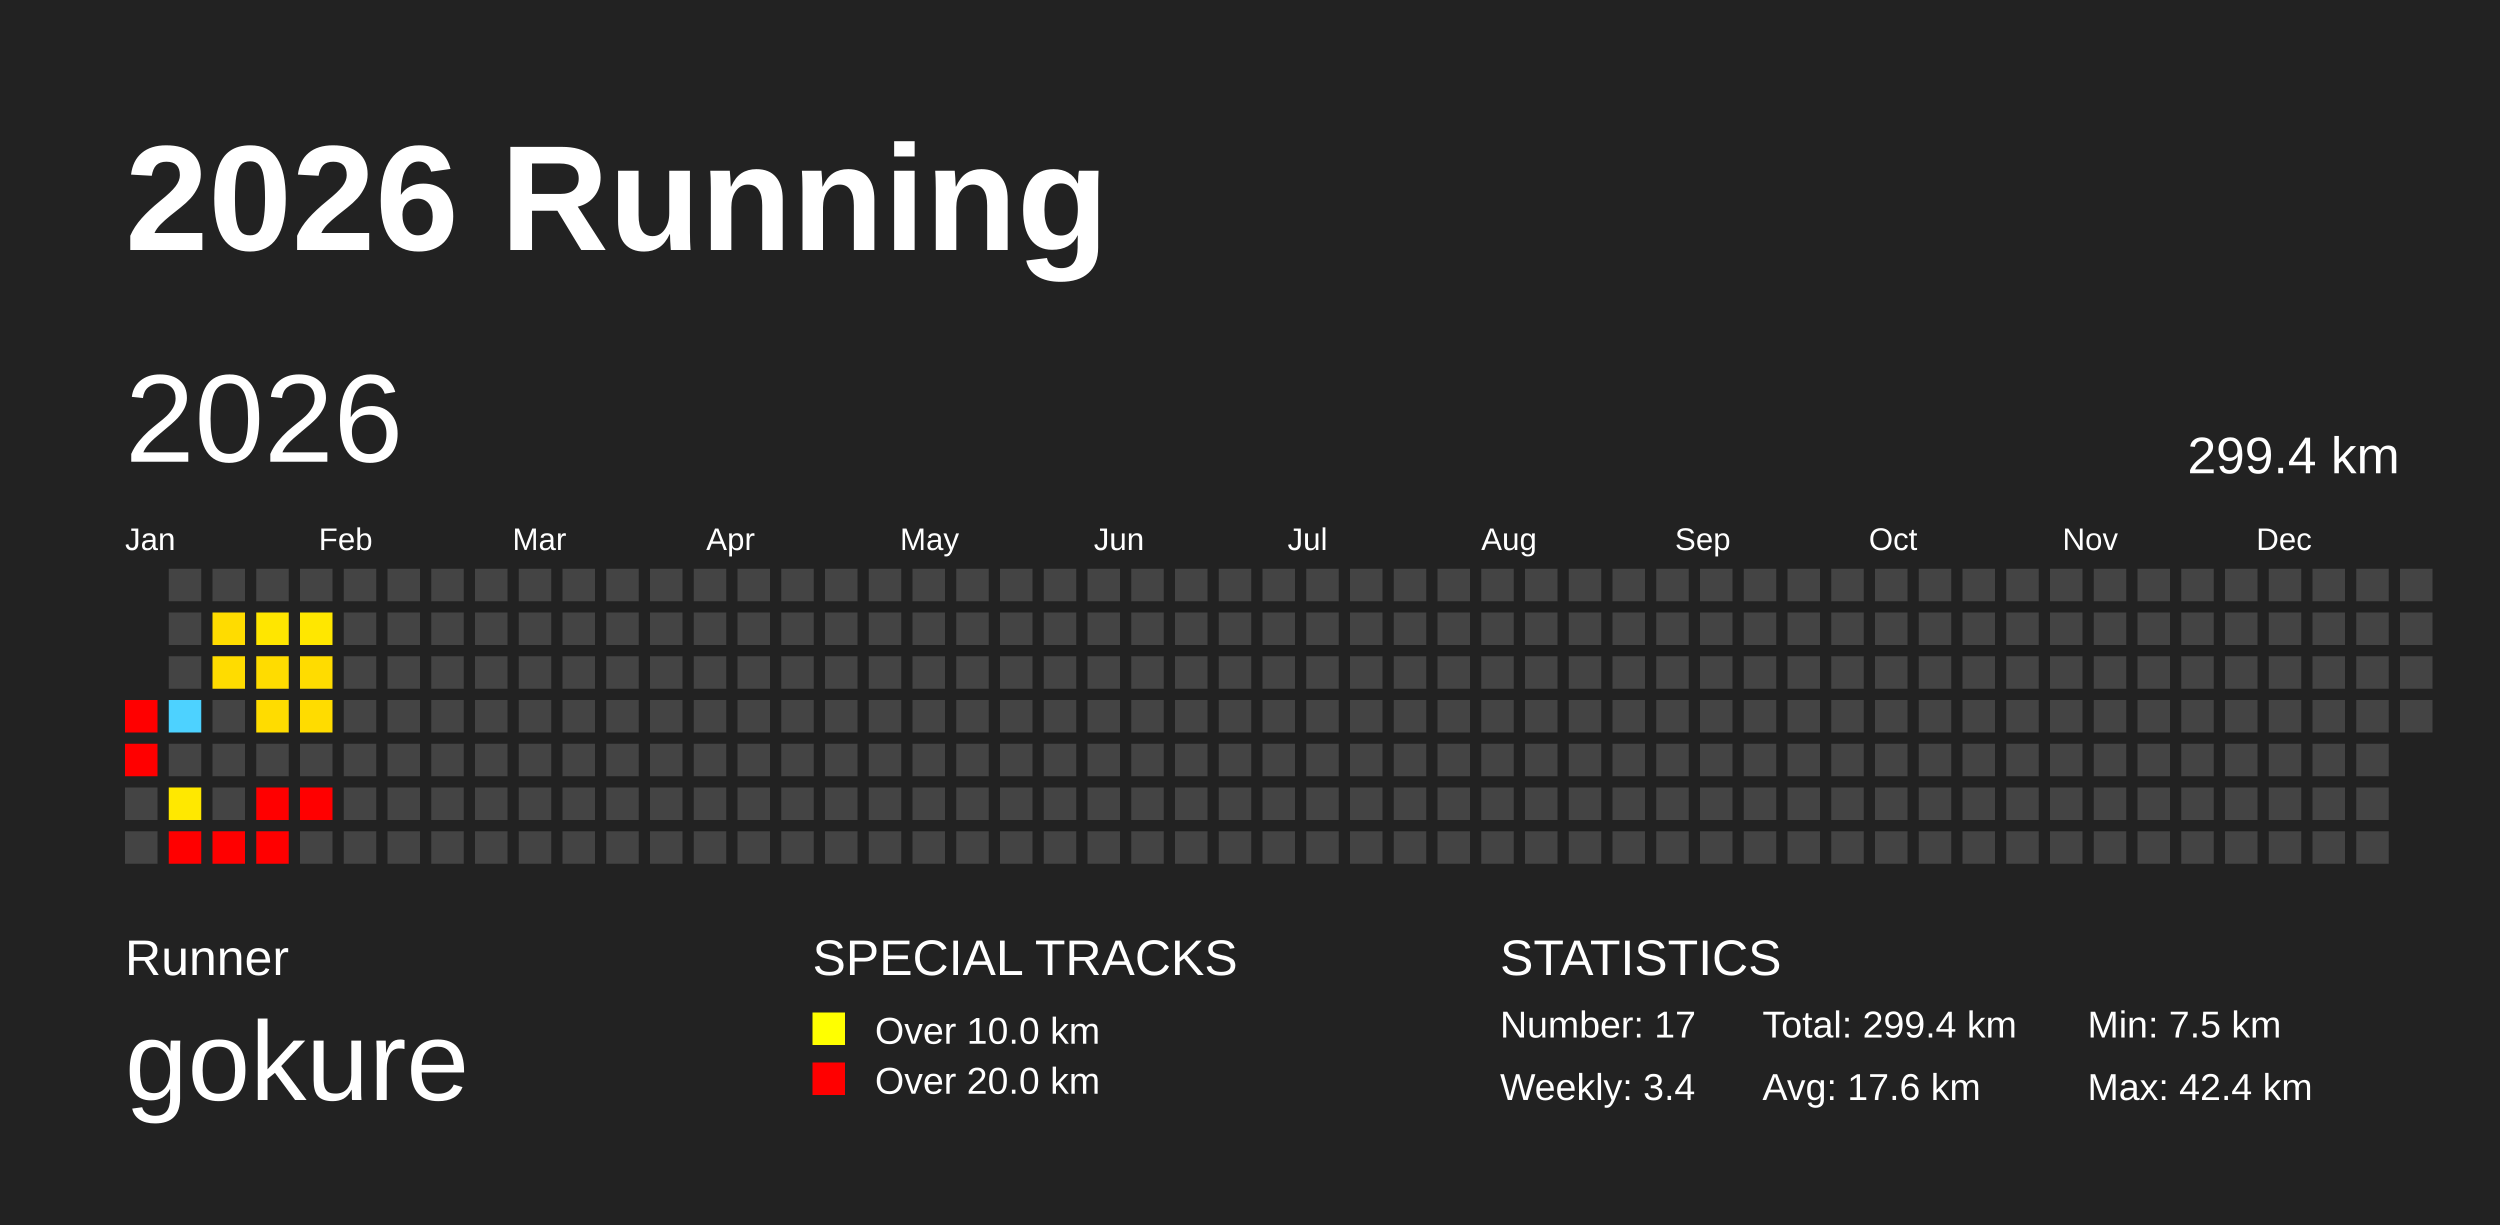
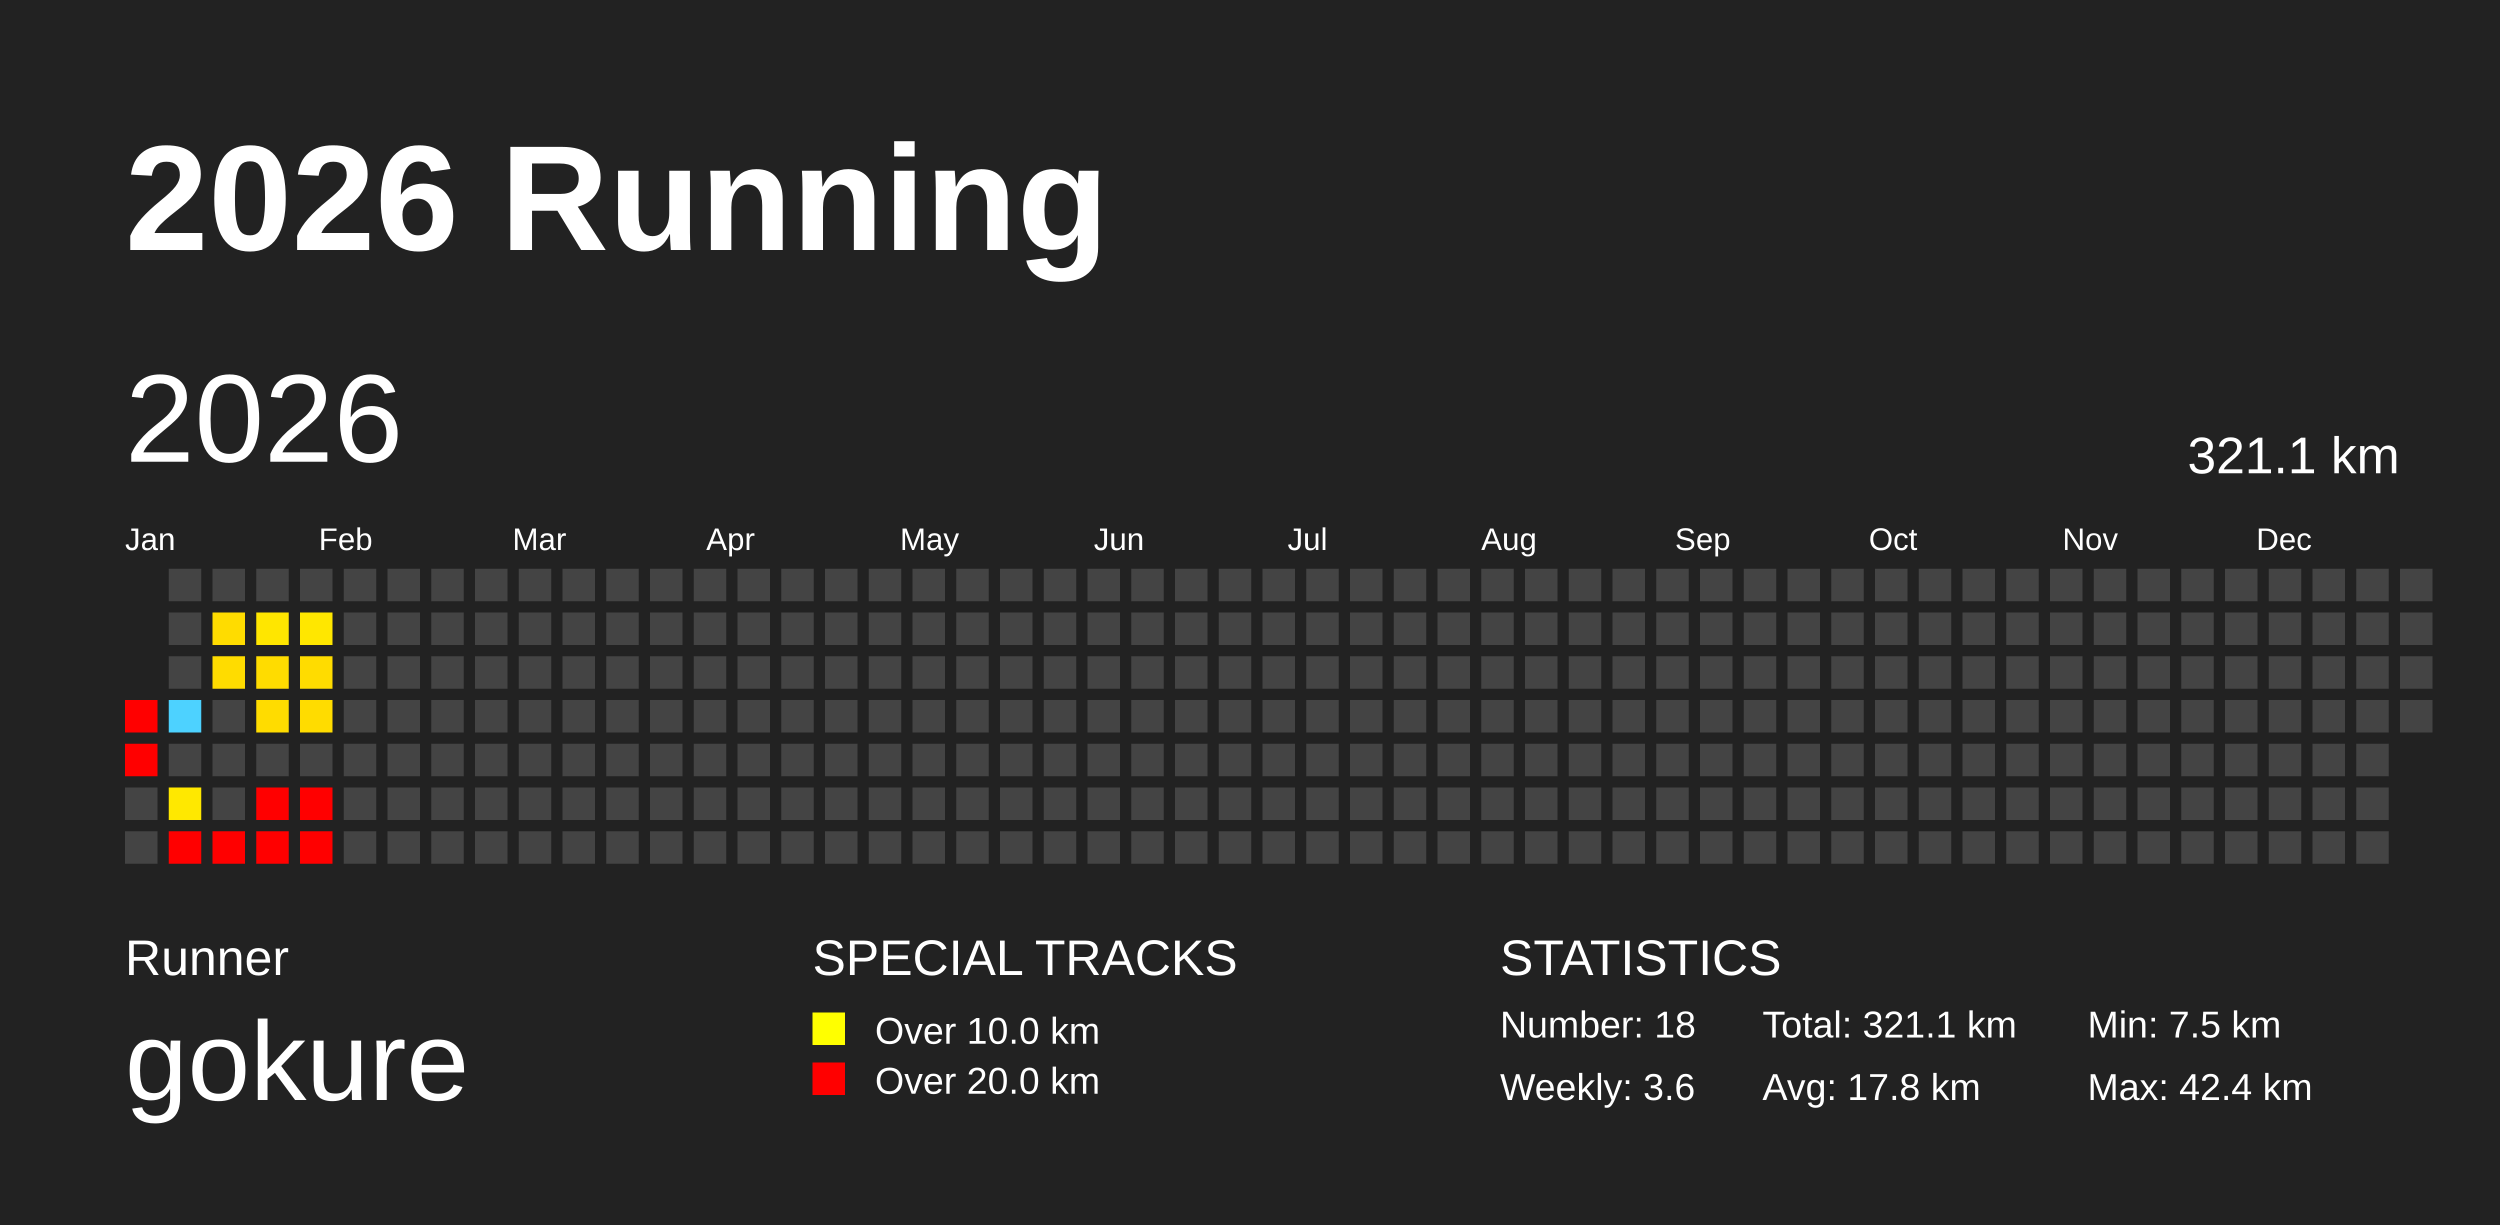
<svg xmlns="http://www.w3.org/2000/svg" baseProfile="full" height="98mm" version="1.1" viewBox="0,0,200,98" width="200mm">
  <defs />
  <rect fill="#222222" height="98" width="200" x="0" y="0" />
  <text fill="#FFFFFF" style="font-size:12px; font-family:Arial; font-weight:bold;" x="10" y="20">2026 Running</text>
  <text fill="#FFFFFF" style="font-size:4px; font-family:Arial" x="10" y="78">Runner</text>
  <text fill="#FFFFFF" style="font-size:9px; font-family:Arial" x="10" y="88">gokure</text>
  <text fill="#FFFFFF" style="font-size:4px; font-family:Arial" x="65" y="78">SPECIAL TRACKS</text>
  <rect fill="yellow" height="2.6" width="2.6" x="65" y="81" />
  <text fill="#FFFFFF" style="font-size:3px; font-family:Arial" x="70" y="83.5">Over 10.0 km</text>
  <rect fill="red" height="2.6" width="2.6" x="65" y="85" />
  <text fill="#FFFFFF" style="font-size:3px; font-family:Arial" x="70" y="87.5">Over 20.0 km</text>
  <text fill="#FFFFFF" style="font-size:4px; font-family:Arial" x="120" y="78">STATISTICS</text>
-   <text fill="#FFFFFF" style="font-size:3px; font-family:Arial" x="120" y="83">Number: 17</text>
-   <text fill="#FFFFFF" style="font-size:3px; font-family:Arial" x="120" y="88">Weekly: 3.4</text>
-   <text fill="#FFFFFF" style="font-size:3px; font-family:Arial" x="141" y="83">Total: 299.4 km</text>
-   <text fill="#FFFFFF" style="font-size:3px; font-family:Arial" x="141" y="88">Avg: 17.6 km</text>
+   <text fill="#FFFFFF" style="font-size:3px; font-family:Arial" x="120" y="83">Number: 18</text>
+   <text fill="#FFFFFF" style="font-size:3px; font-family:Arial" x="120" y="88">Weekly: 3.6</text>
+   <text fill="#FFFFFF" style="font-size:3px; font-family:Arial" x="141" y="83">Total: 321.1 km</text>
+   <text fill="#FFFFFF" style="font-size:3px; font-family:Arial" x="141" y="88">Avg: 17.8 km</text>
  <text fill="#FFFFFF" style="font-size:3px; font-family:Arial" x="167" y="83">Min: 7.5 km</text>
  <text fill="#FFFFFF" style="font-size:3px; font-family:Arial" x="167" y="88">Max: 42.4 km</text>
  <text dominant-baseline="hanging" fill="#FFFFFF" style="font-size:10.0px; font-family:Arial;" x="10" y="30">2026</text>
-   <text dominant-baseline="hanging" fill="#FFFFFF" style="font-size:4.125px; font-family:Arial;" x="175" y="35">299.4 km</text>
+   <text dominant-baseline="hanging" fill="#FFFFFF" style="font-size:4.125px; font-family:Arial;" x="175" y="35">321.1 km</text>
  <text fill="#FFFFFF" style="font-size:2.5px; font-family:Arial" x="10.0" y="44">Jan</text>
  <text fill="#FFFFFF" style="font-size:2.5px; font-family:Arial" x="25.5" y="44">Feb</text>
  <text fill="#FFFFFF" style="font-size:2.5px; font-family:Arial" x="41.0" y="44">Mar</text>
  <text fill="#FFFFFF" style="font-size:2.5px; font-family:Arial" x="56.5" y="44">Apr</text>
  <text fill="#FFFFFF" style="font-size:2.5px; font-family:Arial" x="72.0" y="44">May</text>
  <text fill="#FFFFFF" style="font-size:2.5px; font-family:Arial" x="87.5" y="44">Jun</text>
  <text fill="#FFFFFF" style="font-size:2.5px; font-family:Arial" x="103.0" y="44">Jul</text>
  <text fill="#FFFFFF" style="font-size:2.5px; font-family:Arial" x="118.5" y="44">Aug</text>
  <text fill="#FFFFFF" style="font-size:2.5px; font-family:Arial" x="134.0" y="44">Sep</text>
  <text fill="#FFFFFF" style="font-size:2.5px; font-family:Arial" x="149.5" y="44">Oct</text>
  <text fill="#FFFFFF" style="font-size:2.5px; font-family:Arial" x="165.0" y="44">Nov</text>
  <text fill="#FFFFFF" style="font-size:2.5px; font-family:Arial" x="180.5" y="44">Dec</text>
  <rect fill="red" height="2.6" width="2.6" x="10.0" y="56.0" />
  <rect fill="red" height="2.6" width="2.6" x="10.0" y="59.5" />
  <rect fill="#444444" height="2.6" width="2.6" x="10.0" y="63.0" />
  <rect fill="#444444" height="2.6" width="2.6" x="10.0" y="66.5" />
  <rect fill="#444444" height="2.6" width="2.6" x="13.5" y="45.5" />
  <rect fill="#444444" height="2.6" width="2.6" x="13.5" y="49.0" />
  <rect fill="#444444" height="2.6" width="2.6" x="13.5" y="52.5" />
  <rect fill="#4dd2ff" height="2.6" width="2.6" x="13.5" y="56.0" />
  <rect fill="#444444" height="2.6" width="2.6" x="13.5" y="59.5" />
  <rect fill="#ffe800" height="2.6" width="2.6" x="13.5" y="63.0" />
  <rect fill="red" height="2.6" width="2.6" x="13.5" y="66.5" />
  <rect fill="#444444" height="2.6" width="2.6" x="17.0" y="45.5" />
  <rect fill="#ffdc00" height="2.6" width="2.6" x="17.0" y="49.0" />
  <rect fill="#ffdc00" height="2.6" width="2.6" x="17.0" y="52.5" />
  <rect fill="#444444" height="2.6" width="2.6" x="17.0" y="56.0" />
  <rect fill="#444444" height="2.6" width="2.6" x="17.0" y="59.5" />
  <rect fill="#444444" height="2.6" width="2.6" x="17.0" y="63.0" />
  <rect fill="red" height="2.6" width="2.6" x="17.0" y="66.5" />
  <rect fill="#444444" height="2.6" width="2.6" x="20.5" y="45.5" />
  <rect fill="#ffe600" height="2.6" width="2.6" x="20.5" y="49.0" />
  <rect fill="#ffdc00" height="2.6" width="2.6" x="20.5" y="52.5" />
  <rect fill="#ffdc00" height="2.6" width="2.6" x="20.5" y="56.0" />
  <rect fill="#444444" height="2.6" width="2.6" x="20.5" y="59.5" />
  <rect fill="red" height="2.6" width="2.6" x="20.5" y="63.0" />
  <rect fill="red" height="2.6" width="2.6" x="20.5" y="66.5" />
  <rect fill="#444444" height="2.6" width="2.6" x="24.0" y="45.5" />
  <rect fill="#ffe700" height="2.6" width="2.6" x="24.0" y="49.0" />
  <rect fill="#ffdc00" height="2.6" width="2.6" x="24.0" y="52.5" />
  <rect fill="#ffdc00" height="2.6" width="2.6" x="24.0" y="56.0" />
  <rect fill="#444444" height="2.6" width="2.6" x="24.0" y="59.5" />
  <rect fill="red" height="2.6" width="2.6" x="24.0" y="63.0" />
-   <rect fill="#444444" height="2.6" width="2.6" x="24.0" y="66.5" />
+   <rect fill="red" height="2.6" width="2.6" x="24.0" y="66.5" />
  <rect fill="#444444" height="2.6" width="2.6" x="27.5" y="45.5" />
  <rect fill="#444444" height="2.6" width="2.6" x="27.5" y="49.0" />
  <rect fill="#444444" height="2.6" width="2.6" x="27.5" y="52.5" />
  <rect fill="#444444" height="2.6" width="2.6" x="27.5" y="56.0" />
  <rect fill="#444444" height="2.6" width="2.6" x="27.5" y="59.5" />
  <rect fill="#444444" height="2.6" width="2.6" x="27.5" y="63.0" />
  <rect fill="#444444" height="2.6" width="2.6" x="27.5" y="66.5" />
  <rect fill="#444444" height="2.6" width="2.6" x="31.0" y="45.5" />
  <rect fill="#444444" height="2.6" width="2.6" x="31.0" y="49.0" />
  <rect fill="#444444" height="2.6" width="2.6" x="31.0" y="52.5" />
  <rect fill="#444444" height="2.6" width="2.6" x="31.0" y="56.0" />
  <rect fill="#444444" height="2.6" width="2.6" x="31.0" y="59.5" />
  <rect fill="#444444" height="2.6" width="2.6" x="31.0" y="63.0" />
  <rect fill="#444444" height="2.6" width="2.6" x="31.0" y="66.5" />
  <rect fill="#444444" height="2.6" width="2.6" x="34.5" y="45.5" />
  <rect fill="#444444" height="2.6" width="2.6" x="34.5" y="49.0" />
  <rect fill="#444444" height="2.6" width="2.6" x="34.5" y="52.5" />
  <rect fill="#444444" height="2.6" width="2.6" x="34.5" y="56.0" />
  <rect fill="#444444" height="2.6" width="2.6" x="34.5" y="59.5" />
  <rect fill="#444444" height="2.6" width="2.6" x="34.5" y="63.0" />
  <rect fill="#444444" height="2.6" width="2.6" x="34.5" y="66.5" />
  <rect fill="#444444" height="2.6" width="2.6" x="38.0" y="45.5" />
  <rect fill="#444444" height="2.6" width="2.6" x="38.0" y="49.0" />
  <rect fill="#444444" height="2.6" width="2.6" x="38.0" y="52.5" />
  <rect fill="#444444" height="2.6" width="2.6" x="38.0" y="56.0" />
  <rect fill="#444444" height="2.6" width="2.6" x="38.0" y="59.5" />
  <rect fill="#444444" height="2.6" width="2.6" x="38.0" y="63.0" />
  <rect fill="#444444" height="2.6" width="2.6" x="38.0" y="66.5" />
  <rect fill="#444444" height="2.6" width="2.6" x="41.5" y="45.5" />
  <rect fill="#444444" height="2.6" width="2.6" x="41.5" y="49.0" />
  <rect fill="#444444" height="2.6" width="2.6" x="41.5" y="52.5" />
  <rect fill="#444444" height="2.6" width="2.6" x="41.5" y="56.0" />
  <rect fill="#444444" height="2.6" width="2.6" x="41.5" y="59.5" />
  <rect fill="#444444" height="2.6" width="2.6" x="41.5" y="63.0" />
  <rect fill="#444444" height="2.6" width="2.6" x="41.5" y="66.5" />
  <rect fill="#444444" height="2.6" width="2.6" x="45.0" y="45.5" />
  <rect fill="#444444" height="2.6" width="2.6" x="45.0" y="49.0" />
  <rect fill="#444444" height="2.6" width="2.6" x="45.0" y="52.5" />
  <rect fill="#444444" height="2.6" width="2.6" x="45.0" y="56.0" />
  <rect fill="#444444" height="2.6" width="2.6" x="45.0" y="59.5" />
  <rect fill="#444444" height="2.6" width="2.6" x="45.0" y="63.0" />
  <rect fill="#444444" height="2.6" width="2.6" x="45.0" y="66.5" />
  <rect fill="#444444" height="2.6" width="2.6" x="48.5" y="45.5" />
  <rect fill="#444444" height="2.6" width="2.6" x="48.5" y="49.0" />
  <rect fill="#444444" height="2.6" width="2.6" x="48.5" y="52.5" />
  <rect fill="#444444" height="2.6" width="2.6" x="48.5" y="56.0" />
  <rect fill="#444444" height="2.6" width="2.6" x="48.5" y="59.5" />
  <rect fill="#444444" height="2.6" width="2.6" x="48.5" y="63.0" />
  <rect fill="#444444" height="2.6" width="2.6" x="48.5" y="66.5" />
  <rect fill="#444444" height="2.6" width="2.6" x="52.0" y="45.5" />
  <rect fill="#444444" height="2.6" width="2.6" x="52.0" y="49.0" />
  <rect fill="#444444" height="2.6" width="2.6" x="52.0" y="52.5" />
  <rect fill="#444444" height="2.6" width="2.6" x="52.0" y="56.0" />
  <rect fill="#444444" height="2.6" width="2.6" x="52.0" y="59.5" />
  <rect fill="#444444" height="2.6" width="2.6" x="52.0" y="63.0" />
  <rect fill="#444444" height="2.6" width="2.6" x="52.0" y="66.5" />
  <rect fill="#444444" height="2.6" width="2.6" x="55.5" y="45.5" />
  <rect fill="#444444" height="2.6" width="2.6" x="55.5" y="49.0" />
  <rect fill="#444444" height="2.6" width="2.6" x="55.5" y="52.5" />
  <rect fill="#444444" height="2.6" width="2.6" x="55.5" y="56.0" />
  <rect fill="#444444" height="2.6" width="2.6" x="55.5" y="59.5" />
  <rect fill="#444444" height="2.6" width="2.6" x="55.5" y="63.0" />
  <rect fill="#444444" height="2.6" width="2.6" x="55.5" y="66.5" />
  <rect fill="#444444" height="2.6" width="2.6" x="59.0" y="45.5" />
  <rect fill="#444444" height="2.6" width="2.6" x="59.0" y="49.0" />
  <rect fill="#444444" height="2.6" width="2.6" x="59.0" y="52.5" />
  <rect fill="#444444" height="2.6" width="2.6" x="59.0" y="56.0" />
  <rect fill="#444444" height="2.6" width="2.6" x="59.0" y="59.5" />
  <rect fill="#444444" height="2.6" width="2.6" x="59.0" y="63.0" />
  <rect fill="#444444" height="2.6" width="2.6" x="59.0" y="66.5" />
  <rect fill="#444444" height="2.6" width="2.6" x="62.5" y="45.5" />
  <rect fill="#444444" height="2.6" width="2.6" x="62.5" y="49.0" />
  <rect fill="#444444" height="2.6" width="2.6" x="62.5" y="52.5" />
  <rect fill="#444444" height="2.6" width="2.6" x="62.5" y="56.0" />
  <rect fill="#444444" height="2.6" width="2.6" x="62.5" y="59.5" />
  <rect fill="#444444" height="2.6" width="2.6" x="62.5" y="63.0" />
  <rect fill="#444444" height="2.6" width="2.6" x="62.5" y="66.5" />
  <rect fill="#444444" height="2.6" width="2.6" x="66.0" y="45.5" />
  <rect fill="#444444" height="2.6" width="2.6" x="66.0" y="49.0" />
  <rect fill="#444444" height="2.6" width="2.6" x="66.0" y="52.5" />
  <rect fill="#444444" height="2.6" width="2.6" x="66.0" y="56.0" />
  <rect fill="#444444" height="2.6" width="2.6" x="66.0" y="59.5" />
  <rect fill="#444444" height="2.6" width="2.6" x="66.0" y="63.0" />
  <rect fill="#444444" height="2.6" width="2.6" x="66.0" y="66.5" />
  <rect fill="#444444" height="2.6" width="2.6" x="69.5" y="45.5" />
  <rect fill="#444444" height="2.6" width="2.6" x="69.5" y="49.0" />
  <rect fill="#444444" height="2.6" width="2.6" x="69.5" y="52.5" />
  <rect fill="#444444" height="2.6" width="2.6" x="69.5" y="56.0" />
  <rect fill="#444444" height="2.6" width="2.6" x="69.5" y="59.5" />
  <rect fill="#444444" height="2.6" width="2.6" x="69.5" y="63.0" />
  <rect fill="#444444" height="2.6" width="2.6" x="69.5" y="66.5" />
  <rect fill="#444444" height="2.6" width="2.6" x="73.0" y="45.5" />
  <rect fill="#444444" height="2.6" width="2.6" x="73.0" y="49.0" />
  <rect fill="#444444" height="2.6" width="2.6" x="73.0" y="52.5" />
  <rect fill="#444444" height="2.6" width="2.6" x="73.0" y="56.0" />
  <rect fill="#444444" height="2.6" width="2.6" x="73.0" y="59.5" />
  <rect fill="#444444" height="2.6" width="2.6" x="73.0" y="63.0" />
  <rect fill="#444444" height="2.6" width="2.6" x="73.0" y="66.5" />
  <rect fill="#444444" height="2.6" width="2.6" x="76.5" y="45.5" />
  <rect fill="#444444" height="2.6" width="2.6" x="76.5" y="49.0" />
  <rect fill="#444444" height="2.6" width="2.6" x="76.5" y="52.5" />
  <rect fill="#444444" height="2.6" width="2.6" x="76.5" y="56.0" />
  <rect fill="#444444" height="2.6" width="2.6" x="76.5" y="59.5" />
  <rect fill="#444444" height="2.6" width="2.6" x="76.5" y="63.0" />
  <rect fill="#444444" height="2.6" width="2.6" x="76.5" y="66.5" />
  <rect fill="#444444" height="2.6" width="2.6" x="80.0" y="45.5" />
  <rect fill="#444444" height="2.6" width="2.6" x="80.0" y="49.0" />
  <rect fill="#444444" height="2.6" width="2.6" x="80.0" y="52.5" />
  <rect fill="#444444" height="2.6" width="2.6" x="80.0" y="56.0" />
  <rect fill="#444444" height="2.6" width="2.6" x="80.0" y="59.5" />
  <rect fill="#444444" height="2.6" width="2.6" x="80.0" y="63.0" />
  <rect fill="#444444" height="2.6" width="2.6" x="80.0" y="66.5" />
  <rect fill="#444444" height="2.6" width="2.6" x="83.5" y="45.5" />
  <rect fill="#444444" height="2.6" width="2.6" x="83.5" y="49.0" />
  <rect fill="#444444" height="2.6" width="2.6" x="83.5" y="52.5" />
  <rect fill="#444444" height="2.6" width="2.6" x="83.5" y="56.0" />
  <rect fill="#444444" height="2.6" width="2.6" x="83.5" y="59.5" />
  <rect fill="#444444" height="2.6" width="2.6" x="83.5" y="63.0" />
  <rect fill="#444444" height="2.6" width="2.6" x="83.5" y="66.5" />
  <rect fill="#444444" height="2.6" width="2.6" x="87.0" y="45.5" />
  <rect fill="#444444" height="2.6" width="2.6" x="87.0" y="49.0" />
  <rect fill="#444444" height="2.6" width="2.6" x="87.0" y="52.5" />
  <rect fill="#444444" height="2.6" width="2.6" x="87.0" y="56.0" />
  <rect fill="#444444" height="2.6" width="2.6" x="87.0" y="59.5" />
  <rect fill="#444444" height="2.6" width="2.6" x="87.0" y="63.0" />
  <rect fill="#444444" height="2.6" width="2.6" x="87.0" y="66.5" />
  <rect fill="#444444" height="2.6" width="2.6" x="90.5" y="45.5" />
  <rect fill="#444444" height="2.6" width="2.6" x="90.5" y="49.0" />
  <rect fill="#444444" height="2.6" width="2.6" x="90.5" y="52.5" />
  <rect fill="#444444" height="2.6" width="2.6" x="90.5" y="56.0" />
  <rect fill="#444444" height="2.6" width="2.6" x="90.5" y="59.5" />
  <rect fill="#444444" height="2.6" width="2.6" x="90.5" y="63.0" />
  <rect fill="#444444" height="2.6" width="2.6" x="90.5" y="66.5" />
  <rect fill="#444444" height="2.6" width="2.6" x="94.0" y="45.5" />
  <rect fill="#444444" height="2.6" width="2.6" x="94.0" y="49.0" />
  <rect fill="#444444" height="2.6" width="2.6" x="94.0" y="52.5" />
  <rect fill="#444444" height="2.6" width="2.6" x="94.0" y="56.0" />
  <rect fill="#444444" height="2.6" width="2.6" x="94.0" y="59.5" />
  <rect fill="#444444" height="2.6" width="2.6" x="94.0" y="63.0" />
  <rect fill="#444444" height="2.6" width="2.6" x="94.0" y="66.5" />
  <rect fill="#444444" height="2.6" width="2.6" x="97.5" y="45.5" />
  <rect fill="#444444" height="2.6" width="2.6" x="97.5" y="49.0" />
  <rect fill="#444444" height="2.6" width="2.6" x="97.5" y="52.5" />
  <rect fill="#444444" height="2.6" width="2.6" x="97.5" y="56.0" />
  <rect fill="#444444" height="2.6" width="2.6" x="97.5" y="59.5" />
  <rect fill="#444444" height="2.6" width="2.6" x="97.5" y="63.0" />
  <rect fill="#444444" height="2.6" width="2.6" x="97.5" y="66.5" />
  <rect fill="#444444" height="2.6" width="2.6" x="101.0" y="45.5" />
  <rect fill="#444444" height="2.6" width="2.6" x="101.0" y="49.0" />
  <rect fill="#444444" height="2.6" width="2.6" x="101.0" y="52.5" />
  <rect fill="#444444" height="2.6" width="2.6" x="101.0" y="56.0" />
  <rect fill="#444444" height="2.6" width="2.6" x="101.0" y="59.5" />
  <rect fill="#444444" height="2.6" width="2.6" x="101.0" y="63.0" />
  <rect fill="#444444" height="2.6" width="2.6" x="101.0" y="66.5" />
  <rect fill="#444444" height="2.6" width="2.6" x="104.5" y="45.5" />
  <rect fill="#444444" height="2.6" width="2.6" x="104.5" y="49.0" />
  <rect fill="#444444" height="2.6" width="2.6" x="104.5" y="52.5" />
  <rect fill="#444444" height="2.6" width="2.6" x="104.5" y="56.0" />
  <rect fill="#444444" height="2.6" width="2.6" x="104.5" y="59.5" />
  <rect fill="#444444" height="2.6" width="2.6" x="104.5" y="63.0" />
  <rect fill="#444444" height="2.6" width="2.6" x="104.5" y="66.5" />
  <rect fill="#444444" height="2.6" width="2.6" x="108.0" y="45.5" />
  <rect fill="#444444" height="2.6" width="2.6" x="108.0" y="49.0" />
  <rect fill="#444444" height="2.6" width="2.6" x="108.0" y="52.5" />
  <rect fill="#444444" height="2.6" width="2.6" x="108.0" y="56.0" />
  <rect fill="#444444" height="2.6" width="2.6" x="108.0" y="59.5" />
  <rect fill="#444444" height="2.6" width="2.6" x="108.0" y="63.0" />
  <rect fill="#444444" height="2.6" width="2.6" x="108.0" y="66.5" />
  <rect fill="#444444" height="2.6" width="2.6" x="111.5" y="45.5" />
  <rect fill="#444444" height="2.6" width="2.6" x="111.5" y="49.0" />
  <rect fill="#444444" height="2.6" width="2.6" x="111.5" y="52.5" />
  <rect fill="#444444" height="2.6" width="2.6" x="111.5" y="56.0" />
  <rect fill="#444444" height="2.6" width="2.6" x="111.5" y="59.5" />
  <rect fill="#444444" height="2.6" width="2.6" x="111.5" y="63.0" />
  <rect fill="#444444" height="2.6" width="2.6" x="111.5" y="66.5" />
  <rect fill="#444444" height="2.6" width="2.6" x="115.0" y="45.5" />
  <rect fill="#444444" height="2.6" width="2.6" x="115.0" y="49.0" />
  <rect fill="#444444" height="2.6" width="2.6" x="115.0" y="52.5" />
  <rect fill="#444444" height="2.6" width="2.6" x="115.0" y="56.0" />
  <rect fill="#444444" height="2.6" width="2.6" x="115.0" y="59.5" />
  <rect fill="#444444" height="2.6" width="2.6" x="115.0" y="63.0" />
  <rect fill="#444444" height="2.6" width="2.6" x="115.0" y="66.5" />
  <rect fill="#444444" height="2.6" width="2.6" x="118.5" y="45.5" />
  <rect fill="#444444" height="2.6" width="2.6" x="118.5" y="49.0" />
  <rect fill="#444444" height="2.6" width="2.6" x="118.5" y="52.5" />
  <rect fill="#444444" height="2.6" width="2.6" x="118.5" y="56.0" />
  <rect fill="#444444" height="2.6" width="2.6" x="118.5" y="59.5" />
  <rect fill="#444444" height="2.6" width="2.6" x="118.5" y="63.0" />
  <rect fill="#444444" height="2.6" width="2.6" x="118.5" y="66.5" />
  <rect fill="#444444" height="2.6" width="2.6" x="122.0" y="45.5" />
  <rect fill="#444444" height="2.6" width="2.6" x="122.0" y="49.0" />
  <rect fill="#444444" height="2.6" width="2.6" x="122.0" y="52.5" />
  <rect fill="#444444" height="2.6" width="2.6" x="122.0" y="56.0" />
  <rect fill="#444444" height="2.6" width="2.6" x="122.0" y="59.5" />
  <rect fill="#444444" height="2.6" width="2.6" x="122.0" y="63.0" />
  <rect fill="#444444" height="2.6" width="2.6" x="122.0" y="66.5" />
  <rect fill="#444444" height="2.6" width="2.6" x="125.5" y="45.5" />
  <rect fill="#444444" height="2.6" width="2.6" x="125.5" y="49.0" />
  <rect fill="#444444" height="2.6" width="2.6" x="125.5" y="52.5" />
  <rect fill="#444444" height="2.6" width="2.6" x="125.5" y="56.0" />
  <rect fill="#444444" height="2.6" width="2.6" x="125.5" y="59.5" />
  <rect fill="#444444" height="2.6" width="2.6" x="125.5" y="63.0" />
  <rect fill="#444444" height="2.6" width="2.6" x="125.5" y="66.5" />
  <rect fill="#444444" height="2.6" width="2.6" x="129.0" y="45.5" />
  <rect fill="#444444" height="2.6" width="2.6" x="129.0" y="49.0" />
  <rect fill="#444444" height="2.6" width="2.6" x="129.0" y="52.5" />
  <rect fill="#444444" height="2.6" width="2.6" x="129.0" y="56.0" />
  <rect fill="#444444" height="2.6" width="2.6" x="129.0" y="59.5" />
  <rect fill="#444444" height="2.6" width="2.6" x="129.0" y="63.0" />
  <rect fill="#444444" height="2.6" width="2.6" x="129.0" y="66.5" />
  <rect fill="#444444" height="2.6" width="2.6" x="132.5" y="45.5" />
  <rect fill="#444444" height="2.6" width="2.6" x="132.5" y="49.0" />
  <rect fill="#444444" height="2.6" width="2.6" x="132.5" y="52.5" />
  <rect fill="#444444" height="2.6" width="2.6" x="132.5" y="56.0" />
  <rect fill="#444444" height="2.6" width="2.6" x="132.5" y="59.5" />
  <rect fill="#444444" height="2.6" width="2.6" x="132.5" y="63.0" />
  <rect fill="#444444" height="2.6" width="2.6" x="132.5" y="66.5" />
  <rect fill="#444444" height="2.6" width="2.6" x="136.0" y="45.5" />
  <rect fill="#444444" height="2.6" width="2.6" x="136.0" y="49.0" />
  <rect fill="#444444" height="2.6" width="2.6" x="136.0" y="52.5" />
  <rect fill="#444444" height="2.6" width="2.6" x="136.0" y="56.0" />
  <rect fill="#444444" height="2.6" width="2.6" x="136.0" y="59.5" />
  <rect fill="#444444" height="2.6" width="2.6" x="136.0" y="63.0" />
  <rect fill="#444444" height="2.6" width="2.6" x="136.0" y="66.5" />
  <rect fill="#444444" height="2.6" width="2.6" x="139.5" y="45.5" />
  <rect fill="#444444" height="2.6" width="2.6" x="139.5" y="49.0" />
  <rect fill="#444444" height="2.6" width="2.6" x="139.5" y="52.5" />
  <rect fill="#444444" height="2.6" width="2.6" x="139.5" y="56.0" />
  <rect fill="#444444" height="2.6" width="2.6" x="139.5" y="59.5" />
  <rect fill="#444444" height="2.6" width="2.6" x="139.5" y="63.0" />
  <rect fill="#444444" height="2.6" width="2.6" x="139.5" y="66.5" />
  <rect fill="#444444" height="2.6" width="2.6" x="143.0" y="45.5" />
  <rect fill="#444444" height="2.6" width="2.6" x="143.0" y="49.0" />
  <rect fill="#444444" height="2.6" width="2.6" x="143.0" y="52.5" />
  <rect fill="#444444" height="2.6" width="2.6" x="143.0" y="56.0" />
  <rect fill="#444444" height="2.6" width="2.6" x="143.0" y="59.5" />
  <rect fill="#444444" height="2.6" width="2.6" x="143.0" y="63.0" />
  <rect fill="#444444" height="2.6" width="2.6" x="143.0" y="66.5" />
  <rect fill="#444444" height="2.6" width="2.6" x="146.5" y="45.5" />
  <rect fill="#444444" height="2.6" width="2.6" x="146.5" y="49.0" />
  <rect fill="#444444" height="2.6" width="2.6" x="146.5" y="52.5" />
  <rect fill="#444444" height="2.6" width="2.6" x="146.5" y="56.0" />
  <rect fill="#444444" height="2.6" width="2.6" x="146.5" y="59.5" />
  <rect fill="#444444" height="2.6" width="2.6" x="146.5" y="63.0" />
  <rect fill="#444444" height="2.6" width="2.6" x="146.5" y="66.5" />
  <rect fill="#444444" height="2.6" width="2.6" x="150.0" y="45.5" />
  <rect fill="#444444" height="2.6" width="2.6" x="150.0" y="49.0" />
  <rect fill="#444444" height="2.6" width="2.6" x="150.0" y="52.5" />
  <rect fill="#444444" height="2.6" width="2.6" x="150.0" y="56.0" />
  <rect fill="#444444" height="2.6" width="2.6" x="150.0" y="59.5" />
  <rect fill="#444444" height="2.6" width="2.6" x="150.0" y="63.0" />
  <rect fill="#444444" height="2.6" width="2.6" x="150.0" y="66.5" />
  <rect fill="#444444" height="2.6" width="2.6" x="153.5" y="45.5" />
  <rect fill="#444444" height="2.6" width="2.6" x="153.5" y="49.0" />
  <rect fill="#444444" height="2.6" width="2.6" x="153.5" y="52.5" />
  <rect fill="#444444" height="2.6" width="2.6" x="153.5" y="56.0" />
  <rect fill="#444444" height="2.6" width="2.6" x="153.5" y="59.5" />
  <rect fill="#444444" height="2.6" width="2.6" x="153.5" y="63.0" />
  <rect fill="#444444" height="2.6" width="2.6" x="153.5" y="66.5" />
  <rect fill="#444444" height="2.6" width="2.6" x="157.0" y="45.5" />
  <rect fill="#444444" height="2.6" width="2.6" x="157.0" y="49.0" />
  <rect fill="#444444" height="2.6" width="2.6" x="157.0" y="52.5" />
  <rect fill="#444444" height="2.6" width="2.6" x="157.0" y="56.0" />
  <rect fill="#444444" height="2.6" width="2.6" x="157.0" y="59.5" />
  <rect fill="#444444" height="2.6" width="2.6" x="157.0" y="63.0" />
  <rect fill="#444444" height="2.6" width="2.6" x="157.0" y="66.5" />
  <rect fill="#444444" height="2.6" width="2.6" x="160.5" y="45.5" />
  <rect fill="#444444" height="2.6" width="2.6" x="160.5" y="49.0" />
  <rect fill="#444444" height="2.6" width="2.6" x="160.5" y="52.5" />
  <rect fill="#444444" height="2.6" width="2.6" x="160.5" y="56.0" />
  <rect fill="#444444" height="2.6" width="2.6" x="160.5" y="59.5" />
  <rect fill="#444444" height="2.6" width="2.6" x="160.5" y="63.0" />
  <rect fill="#444444" height="2.6" width="2.6" x="160.5" y="66.5" />
  <rect fill="#444444" height="2.6" width="2.6" x="164.0" y="45.5" />
  <rect fill="#444444" height="2.6" width="2.6" x="164.0" y="49.0" />
  <rect fill="#444444" height="2.6" width="2.6" x="164.0" y="52.5" />
  <rect fill="#444444" height="2.6" width="2.6" x="164.0" y="56.0" />
  <rect fill="#444444" height="2.6" width="2.6" x="164.0" y="59.5" />
  <rect fill="#444444" height="2.6" width="2.6" x="164.0" y="63.0" />
  <rect fill="#444444" height="2.6" width="2.6" x="164.0" y="66.5" />
  <rect fill="#444444" height="2.6" width="2.6" x="167.5" y="45.5" />
  <rect fill="#444444" height="2.6" width="2.6" x="167.5" y="49.0" />
  <rect fill="#444444" height="2.6" width="2.6" x="167.5" y="52.5" />
  <rect fill="#444444" height="2.6" width="2.6" x="167.5" y="56.0" />
  <rect fill="#444444" height="2.6" width="2.6" x="167.5" y="59.5" />
  <rect fill="#444444" height="2.6" width="2.6" x="167.5" y="63.0" />
  <rect fill="#444444" height="2.6" width="2.6" x="167.5" y="66.5" />
  <rect fill="#444444" height="2.6" width="2.6" x="171.0" y="45.5" />
  <rect fill="#444444" height="2.6" width="2.6" x="171.0" y="49.0" />
  <rect fill="#444444" height="2.6" width="2.6" x="171.0" y="52.5" />
  <rect fill="#444444" height="2.6" width="2.6" x="171.0" y="56.0" />
  <rect fill="#444444" height="2.6" width="2.6" x="171.0" y="59.5" />
  <rect fill="#444444" height="2.6" width="2.6" x="171.0" y="63.0" />
  <rect fill="#444444" height="2.6" width="2.6" x="171.0" y="66.5" />
  <rect fill="#444444" height="2.6" width="2.6" x="174.5" y="45.5" />
  <rect fill="#444444" height="2.6" width="2.6" x="174.5" y="49.0" />
  <rect fill="#444444" height="2.6" width="2.6" x="174.5" y="52.5" />
  <rect fill="#444444" height="2.6" width="2.6" x="174.5" y="56.0" />
  <rect fill="#444444" height="2.6" width="2.6" x="174.5" y="59.5" />
  <rect fill="#444444" height="2.6" width="2.6" x="174.5" y="63.0" />
  <rect fill="#444444" height="2.6" width="2.6" x="174.5" y="66.5" />
  <rect fill="#444444" height="2.6" width="2.6" x="178.0" y="45.5" />
  <rect fill="#444444" height="2.6" width="2.6" x="178.0" y="49.0" />
  <rect fill="#444444" height="2.6" width="2.6" x="178.0" y="52.5" />
  <rect fill="#444444" height="2.6" width="2.6" x="178.0" y="56.0" />
  <rect fill="#444444" height="2.6" width="2.6" x="178.0" y="59.5" />
  <rect fill="#444444" height="2.6" width="2.6" x="178.0" y="63.0" />
  <rect fill="#444444" height="2.6" width="2.6" x="178.0" y="66.5" />
  <rect fill="#444444" height="2.6" width="2.6" x="181.5" y="45.5" />
  <rect fill="#444444" height="2.6" width="2.6" x="181.5" y="49.0" />
  <rect fill="#444444" height="2.6" width="2.6" x="181.5" y="52.5" />
  <rect fill="#444444" height="2.6" width="2.6" x="181.5" y="56.0" />
  <rect fill="#444444" height="2.6" width="2.6" x="181.5" y="59.5" />
  <rect fill="#444444" height="2.6" width="2.6" x="181.5" y="63.0" />
  <rect fill="#444444" height="2.6" width="2.6" x="181.5" y="66.5" />
  <rect fill="#444444" height="2.6" width="2.6" x="185.0" y="45.5" />
  <rect fill="#444444" height="2.6" width="2.6" x="185.0" y="49.0" />
  <rect fill="#444444" height="2.6" width="2.6" x="185.0" y="52.5" />
  <rect fill="#444444" height="2.6" width="2.6" x="185.0" y="56.0" />
  <rect fill="#444444" height="2.6" width="2.6" x="185.0" y="59.5" />
  <rect fill="#444444" height="2.6" width="2.6" x="185.0" y="63.0" />
  <rect fill="#444444" height="2.6" width="2.6" x="185.0" y="66.5" />
  <rect fill="#444444" height="2.6" width="2.6" x="188.5" y="45.5" />
  <rect fill="#444444" height="2.6" width="2.6" x="188.5" y="49.0" />
  <rect fill="#444444" height="2.6" width="2.6" x="188.5" y="52.5" />
  <rect fill="#444444" height="2.6" width="2.6" x="188.5" y="56.0" />
  <rect fill="#444444" height="2.6" width="2.6" x="188.5" y="59.5" />
  <rect fill="#444444" height="2.6" width="2.6" x="188.5" y="63.0" />
  <rect fill="#444444" height="2.6" width="2.6" x="188.5" y="66.5" />
  <rect fill="#444444" height="2.6" width="2.6" x="192.0" y="45.5" />
  <rect fill="#444444" height="2.6" width="2.6" x="192.0" y="49.0" />
  <rect fill="#444444" height="2.6" width="2.6" x="192.0" y="52.5" />
  <rect fill="#444444" height="2.6" width="2.6" x="192.0" y="56.0" />
</svg>
